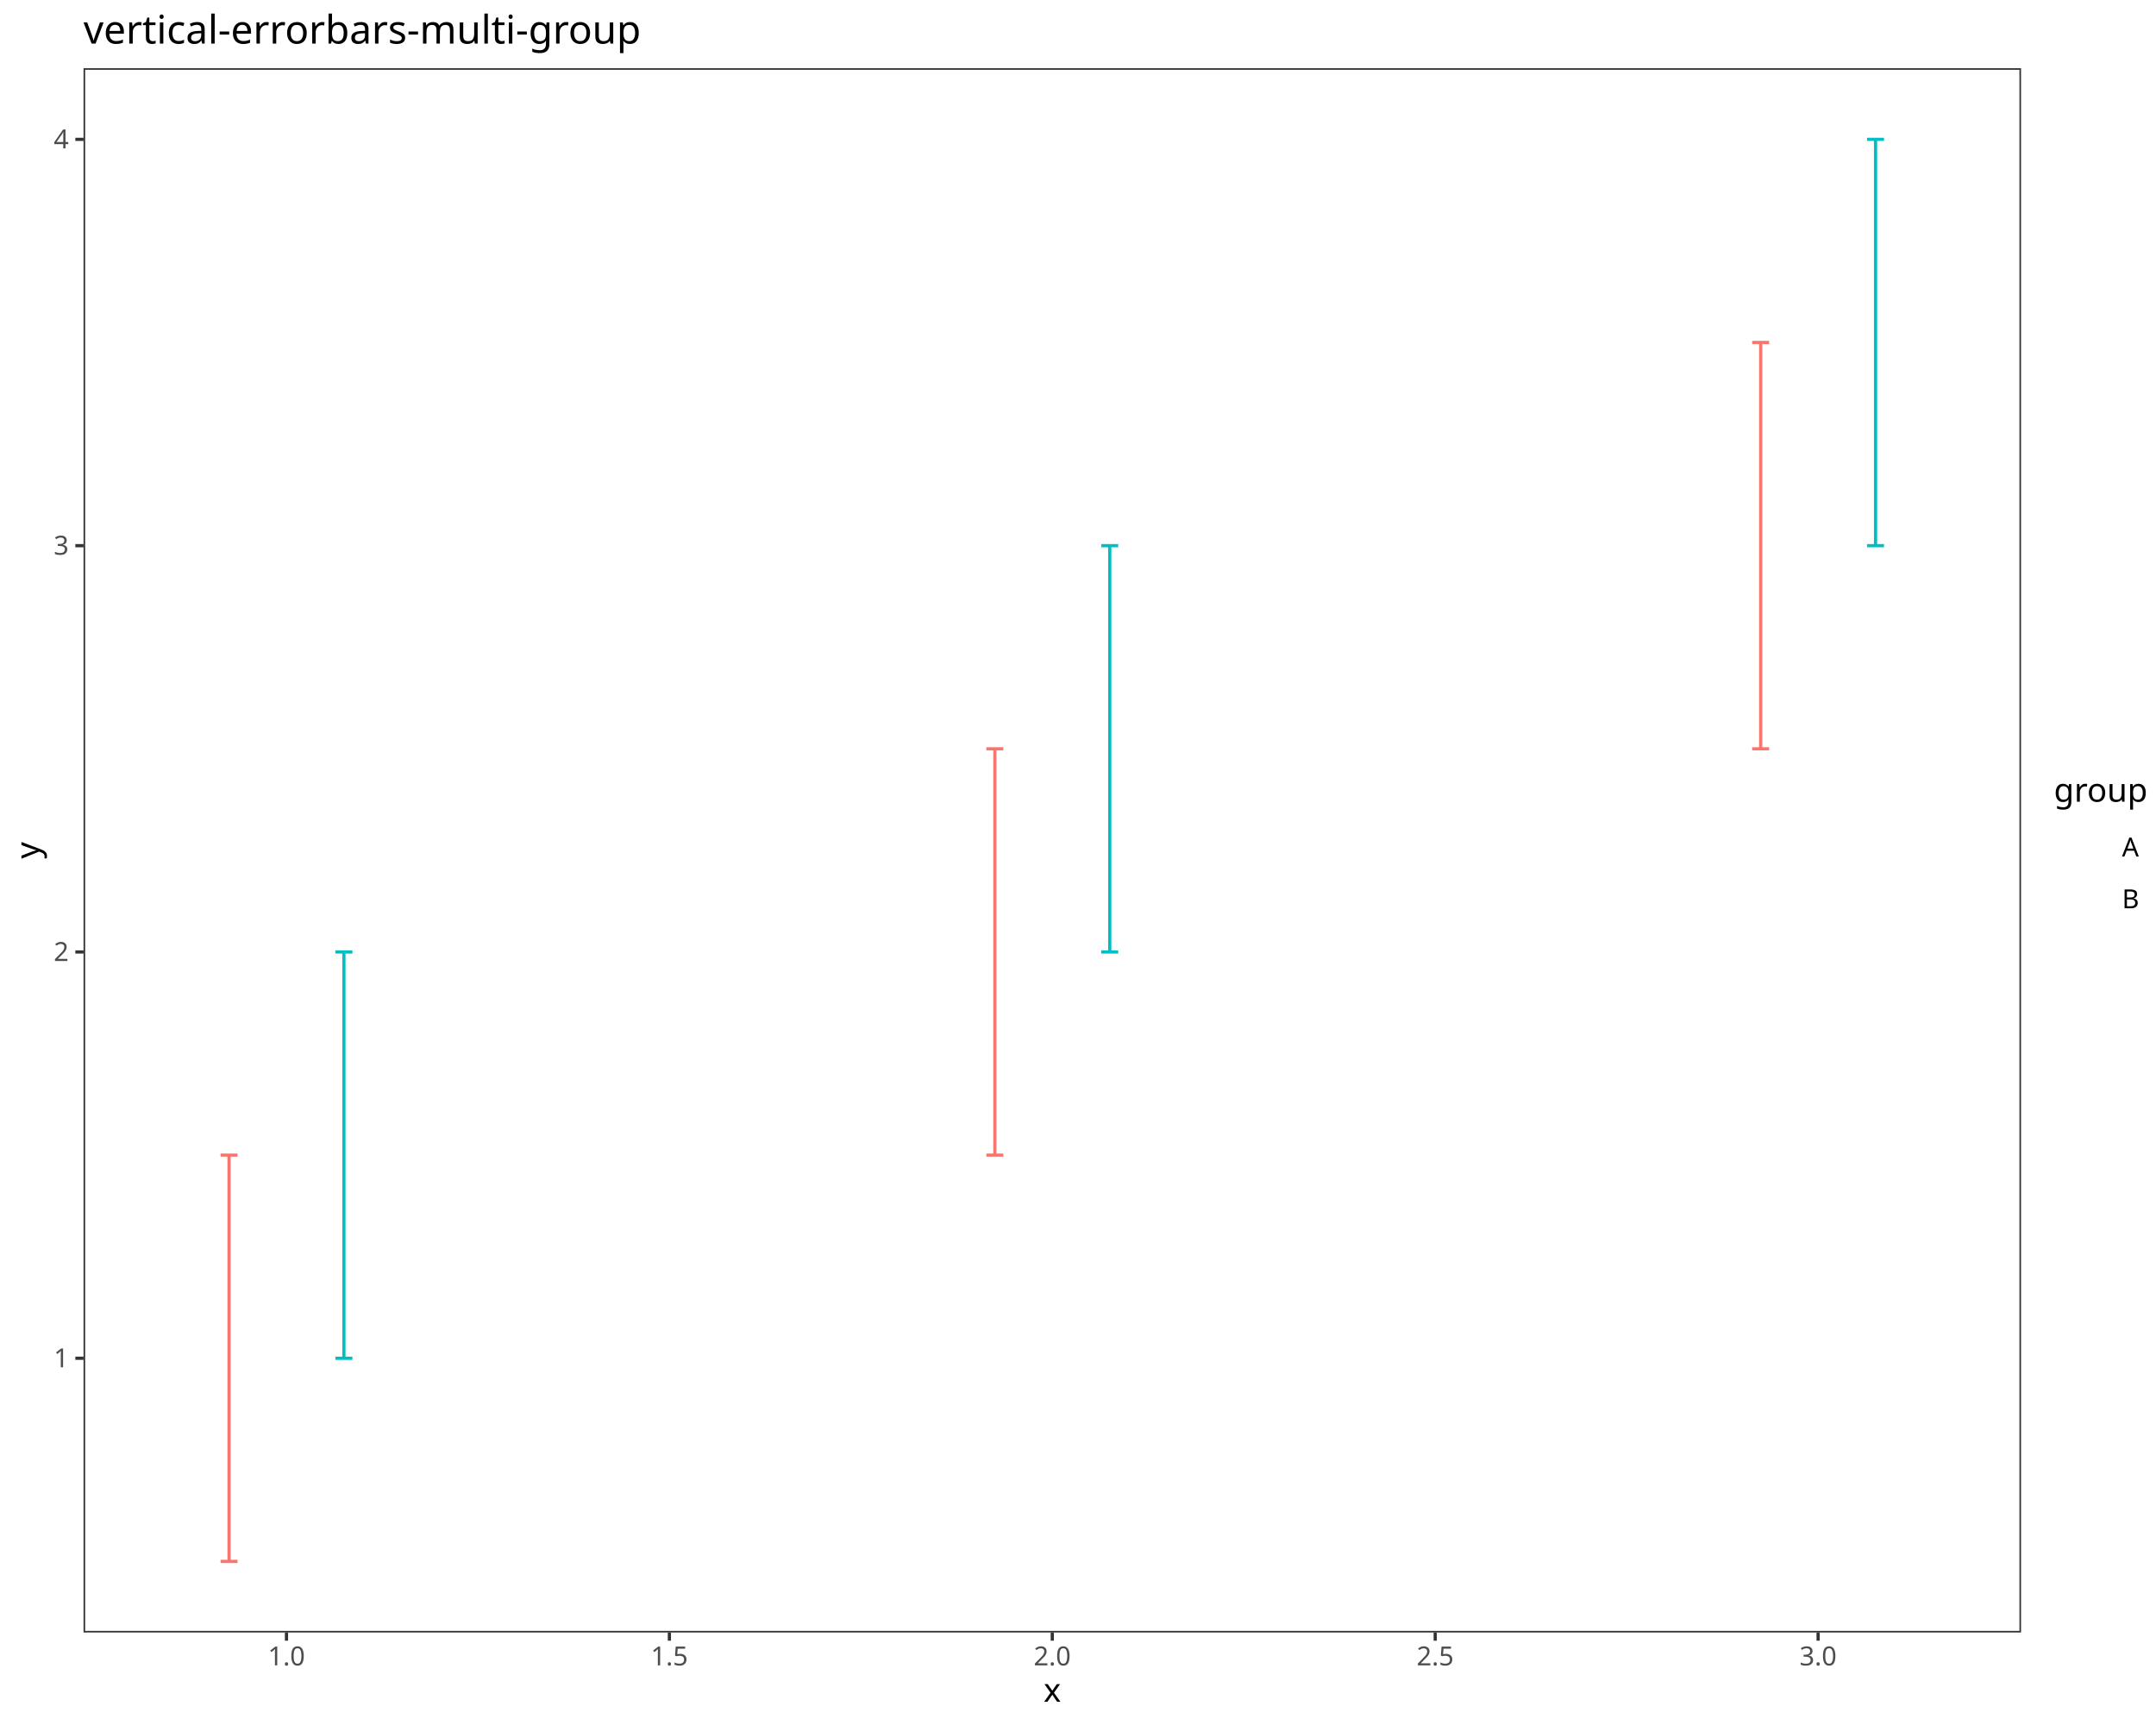
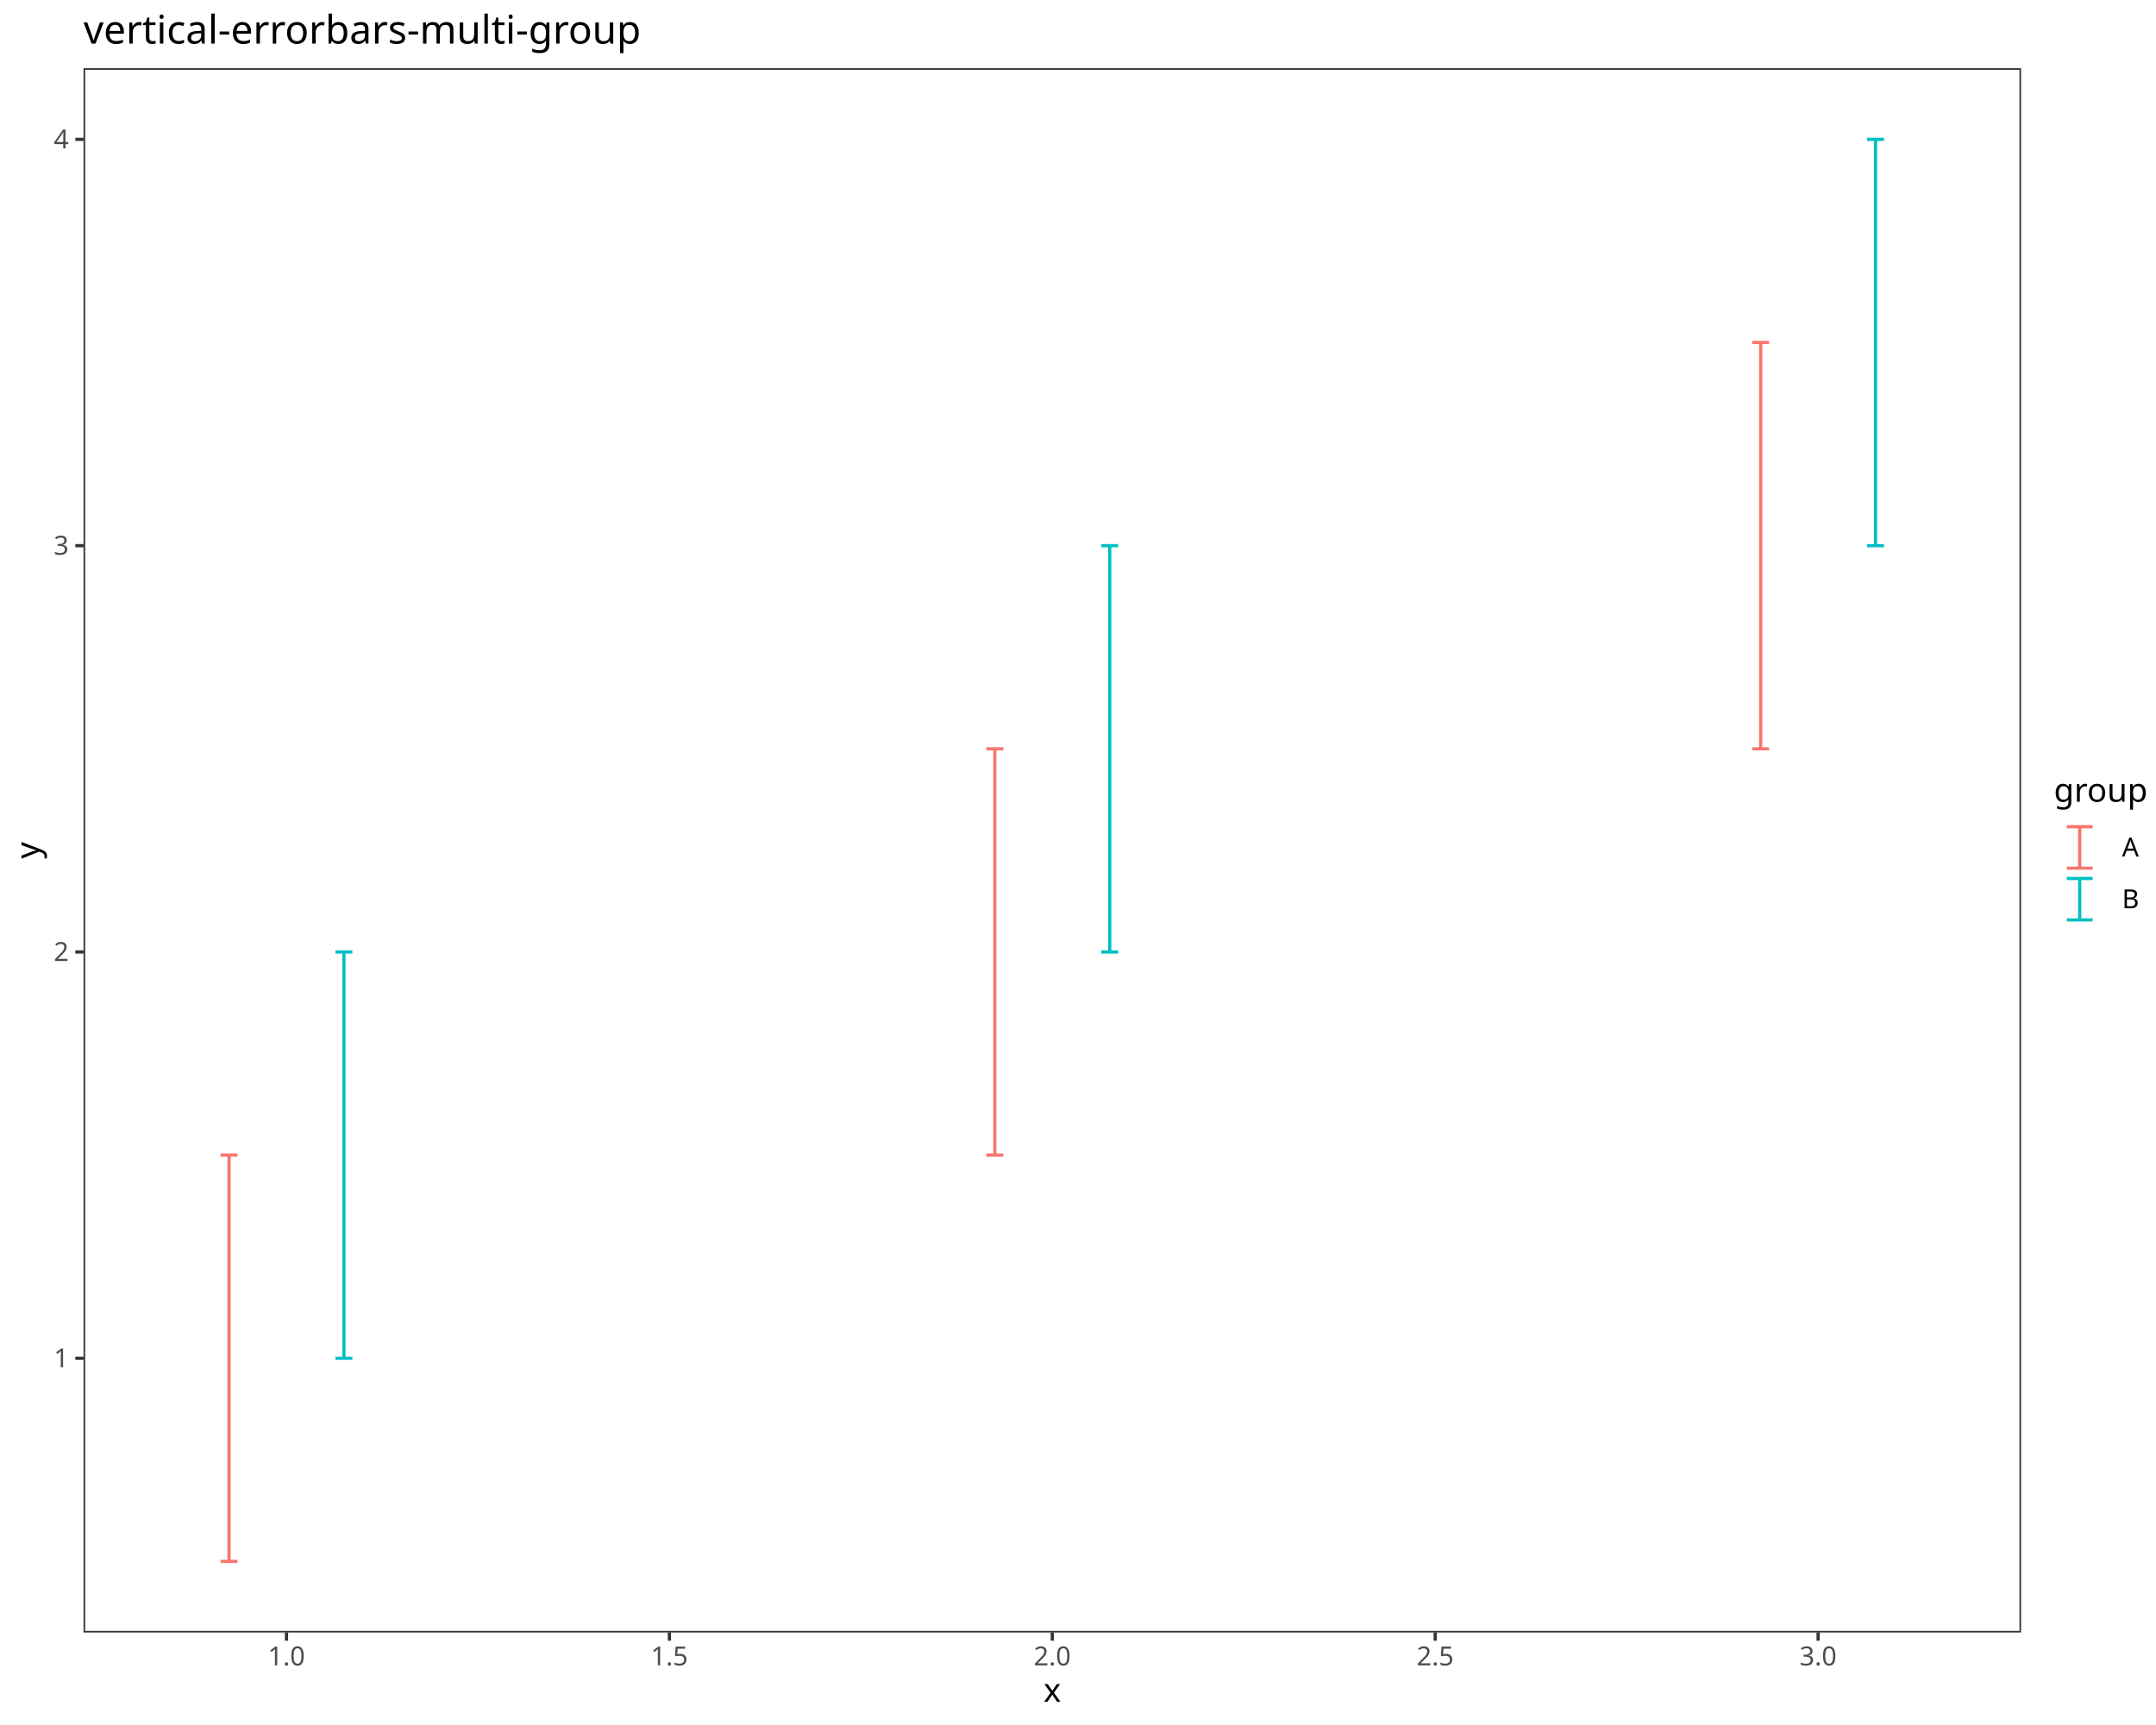
<svg xmlns="http://www.w3.org/2000/svg" class="svglite" data-engine-version="2.0" width="720.00pt" height="576.00pt" viewBox="0 0 720.00 576.00">
  <defs>
    <style type="text/css">
    .svglite line, .svglite polyline, .svglite polygon, .svglite path, .svglite rect, .svglite circle {
      fill: none;
      stroke: #000000;
      stroke-linecap: round;
      stroke-linejoin: round;
      stroke-miterlimit: 10.00;
    }
  </style>
  </defs>
  <rect width="100%" height="100%" style="stroke: none; fill: #FFFFFF;" />
  <defs>
    <clipPath id="cpMC4wMHw3MjAuMDB8MC4wMHw1NzYuMDA=">
      <rect x="0.00" y="0.00" width="720.00" height="576.00" />
    </clipPath>
  </defs>
  <g clip-path="url(#cpMC4wMHw3MjAuMDB8MC4wMHw1NzYuMDA=)">
    <rect x="0.00" y="0.00" width="720.00" height="576.00" style="stroke-width: 1.07; stroke: #FFFFFF; fill: #FFFFFF;" />
  </g>
  <defs>
    <clipPath id="cpMjcuOTB8Njc0LjkzfDIyLjc4fDU0NS4xMQ==">
      <rect x="27.90" y="22.78" width="647.03" height="522.33" />
    </clipPath>
  </defs>
  <g clip-path="url(#cpMjcuOTB8Njc0LjkzfDIyLjc4fDU0NS4xMQ==)">
    <rect x="27.90" y="22.78" width="647.03" height="522.33" style="stroke-width: 1.07; stroke: none; fill: #FFFFFF;" />
    <line x1="76.49" y1="521.37" x2="76.49" y2="385.70" style="stroke-width: 1.07; stroke: #F8766D; stroke-linecap: butt;" />
    <line x1="332.23" y1="385.70" x2="332.23" y2="250.03" style="stroke-width: 1.07; stroke: #F8766D; stroke-linecap: butt;" />
    <line x1="587.98" y1="250.03" x2="587.98" y2="114.36" style="stroke-width: 1.07; stroke: #F8766D; stroke-linecap: butt;" />
    <line x1="114.85" y1="453.54" x2="114.85" y2="317.87" style="stroke-width: 1.07; stroke: #00BFC4; stroke-linecap: butt;" />
    <line x1="370.60" y1="317.87" x2="370.60" y2="182.20" style="stroke-width: 1.07; stroke: #00BFC4; stroke-linecap: butt;" />
    <line x1="626.34" y1="182.20" x2="626.34" y2="46.53" style="stroke-width: 1.07; stroke: #00BFC4; stroke-linecap: butt;" />
    <line x1="73.66" y1="521.37" x2="79.33" y2="521.37" style="stroke-width: 1.07; stroke: #F8766D; stroke-linecap: butt;" />
    <line x1="329.40" y1="385.70" x2="335.07" y2="385.70" style="stroke-width: 1.07; stroke: #F8766D; stroke-linecap: butt;" />
    <line x1="585.14" y1="250.03" x2="590.81" y2="250.03" style="stroke-width: 1.07; stroke: #F8766D; stroke-linecap: butt;" />
    <line x1="112.02" y1="453.54" x2="117.69" y2="453.54" style="stroke-width: 1.07; stroke: #00BFC4; stroke-linecap: butt;" />
    <line x1="367.76" y1="317.87" x2="373.43" y2="317.87" style="stroke-width: 1.07; stroke: #00BFC4; stroke-linecap: butt;" />
    <line x1="623.50" y1="182.20" x2="629.17" y2="182.20" style="stroke-width: 1.07; stroke: #00BFC4; stroke-linecap: butt;" />
    <line x1="73.66" y1="385.70" x2="79.33" y2="385.70" style="stroke-width: 1.07; stroke: #F8766D; stroke-linecap: butt;" />
    <line x1="329.40" y1="250.03" x2="335.07" y2="250.03" style="stroke-width: 1.07; stroke: #F8766D; stroke-linecap: butt;" />
    <line x1="585.14" y1="114.36" x2="590.81" y2="114.36" style="stroke-width: 1.07; stroke: #F8766D; stroke-linecap: butt;" />
    <line x1="112.02" y1="317.87" x2="117.69" y2="317.87" style="stroke-width: 1.07; stroke: #00BFC4; stroke-linecap: butt;" />
    <line x1="367.76" y1="182.20" x2="373.43" y2="182.20" style="stroke-width: 1.07; stroke: #00BFC4; stroke-linecap: butt;" />
    <line x1="623.50" y1="46.53" x2="629.17" y2="46.53" style="stroke-width: 1.07; stroke: #00BFC4; stroke-linecap: butt;" />
    <rect x="27.90" y="22.78" width="647.03" height="522.33" style="stroke-width: 1.07; stroke: #333333;" />
  </g>
  <g clip-path="url(#cpMC4wMHw3MjAuMDB8MC4wMHw1NzYuMDA=)">
    <text x="22.97" y="456.56" text-anchor="end" style="font-size: 8.80px; fill: #4D4D4D; font-family: sans;" textLength="4.89px" lengthAdjust="spacingAndGlyphs">1</text>
    <text x="22.97" y="320.89" text-anchor="end" style="font-size: 8.80px; fill: #4D4D4D; font-family: sans;" textLength="4.89px" lengthAdjust="spacingAndGlyphs">2</text>
    <text x="22.97" y="185.22" text-anchor="end" style="font-size: 8.80px; fill: #4D4D4D; font-family: sans;" textLength="4.89px" lengthAdjust="spacingAndGlyphs">3</text>
    <text x="22.97" y="49.55" text-anchor="end" style="font-size: 8.80px; fill: #4D4D4D; font-family: sans;" textLength="4.89px" lengthAdjust="spacingAndGlyphs">4</text>
    <polyline points="25.16,453.54 27.90,453.54 " style="stroke-width: 1.07; stroke: #333333; stroke-linecap: butt;" />
    <polyline points="25.16,317.87 27.90,317.87 " style="stroke-width: 1.07; stroke: #333333; stroke-linecap: butt;" />
    <polyline points="25.16,182.20 27.90,182.20 " style="stroke-width: 1.07; stroke: #333333; stroke-linecap: butt;" />
    <polyline points="25.16,46.53 27.90,46.53 " style="stroke-width: 1.07; stroke: #333333; stroke-linecap: butt;" />
    <polyline points="95.67,547.85 95.67,545.11 " style="stroke-width: 1.07; stroke: #333333; stroke-linecap: butt;" />
    <polyline points="223.54,547.85 223.54,545.11 " style="stroke-width: 1.07; stroke: #333333; stroke-linecap: butt;" />
    <polyline points="351.41,547.85 351.41,545.11 " style="stroke-width: 1.07; stroke: #333333; stroke-linecap: butt;" />
    <polyline points="479.29,547.85 479.29,545.11 " style="stroke-width: 1.07; stroke: #333333; stroke-linecap: butt;" />
    <polyline points="607.16,547.85 607.16,545.11 " style="stroke-width: 1.07; stroke: #333333; stroke-linecap: butt;" />
    <text x="95.67" y="556.10" text-anchor="middle" style="font-size: 8.80px; fill: #4D4D4D; font-family: sans;" textLength="12.23px" lengthAdjust="spacingAndGlyphs">1.0</text>
    <text x="223.54" y="556.10" text-anchor="middle" style="font-size: 8.80px; fill: #4D4D4D; font-family: sans;" textLength="12.23px" lengthAdjust="spacingAndGlyphs">1.5</text>
    <text x="351.41" y="556.10" text-anchor="middle" style="font-size: 8.80px; fill: #4D4D4D; font-family: sans;" textLength="12.23px" lengthAdjust="spacingAndGlyphs">2.0</text>
    <text x="479.29" y="556.10" text-anchor="middle" style="font-size: 8.80px; fill: #4D4D4D; font-family: sans;" textLength="12.23px" lengthAdjust="spacingAndGlyphs">2.5</text>
    <text x="607.16" y="556.10" text-anchor="middle" style="font-size: 8.80px; fill: #4D4D4D; font-family: sans;" textLength="12.23px" lengthAdjust="spacingAndGlyphs">3.0</text>
    <text x="351.41" y="568.24" text-anchor="middle" style="font-size: 11.00px; font-family: sans;" textLength="5.50px" lengthAdjust="spacingAndGlyphs">x</text>
    <text transform="translate(13.05,283.95) rotate(-90)" text-anchor="middle" style="font-size: 11.00px; font-family: sans;" textLength="5.50px" lengthAdjust="spacingAndGlyphs">y</text>
    <rect x="685.89" y="259.00" width="28.63" height="49.89" style="stroke-width: 1.07; stroke: none; fill: #FFFFFF;" />
    <text x="685.89" y="267.71" style="font-size: 11.00px; font-family: sans;" textLength="28.14px" lengthAdjust="spacingAndGlyphs">group</text>
    <rect x="685.89" y="274.33" width="17.28" height="17.28" style="stroke-width: 1.07; stroke: none; fill: #FFFFFF;" />
+     <line x1="694.53" y1="289.89" x2="694.53" y2="276.06" style="stroke-width: 1.07; stroke: #F8766D; stroke-linecap: butt;" />
+     <line x1="690.21" y1="289.89" x2="698.85" y2="289.89" style="stroke-width: 1.07; stroke: #F8766D; stroke-linecap: butt;" />
+     <line x1="690.21" y1="276.06" x2="698.85" y2="276.06" style="stroke-width: 1.07; stroke: #F8766D; stroke-linecap: butt;" />
    <rect x="685.89" y="291.61" width="17.28" height="17.28" style="stroke-width: 1.07; stroke: none; fill: #FFFFFF;" />
+     <line x1="694.53" y1="307.17" x2="694.53" y2="293.34" style="stroke-width: 1.07; stroke: #00BFC4; stroke-linecap: butt;" />
+     <line x1="690.21" y1="307.17" x2="698.85" y2="307.17" style="stroke-width: 1.07; stroke: #00BFC4; stroke-linecap: butt;" />
+     <line x1="690.21" y1="293.34" x2="698.85" y2="293.34" style="stroke-width: 1.07; stroke: #00BFC4; stroke-linecap: butt;" />
    <text x="708.65" y="286.00" style="font-size: 8.80px; font-family: sans;" textLength="5.87px" lengthAdjust="spacingAndGlyphs">A</text>
    <text x="708.65" y="303.28" style="font-size: 8.80px; font-family: sans;" textLength="5.87px" lengthAdjust="spacingAndGlyphs">B</text>
    <text x="27.90" y="14.56" style="font-size: 13.20px; font-family: sans;" textLength="170.19px" lengthAdjust="spacingAndGlyphs">vertical-errorbars-multi-group</text>
  </g>
</svg>
